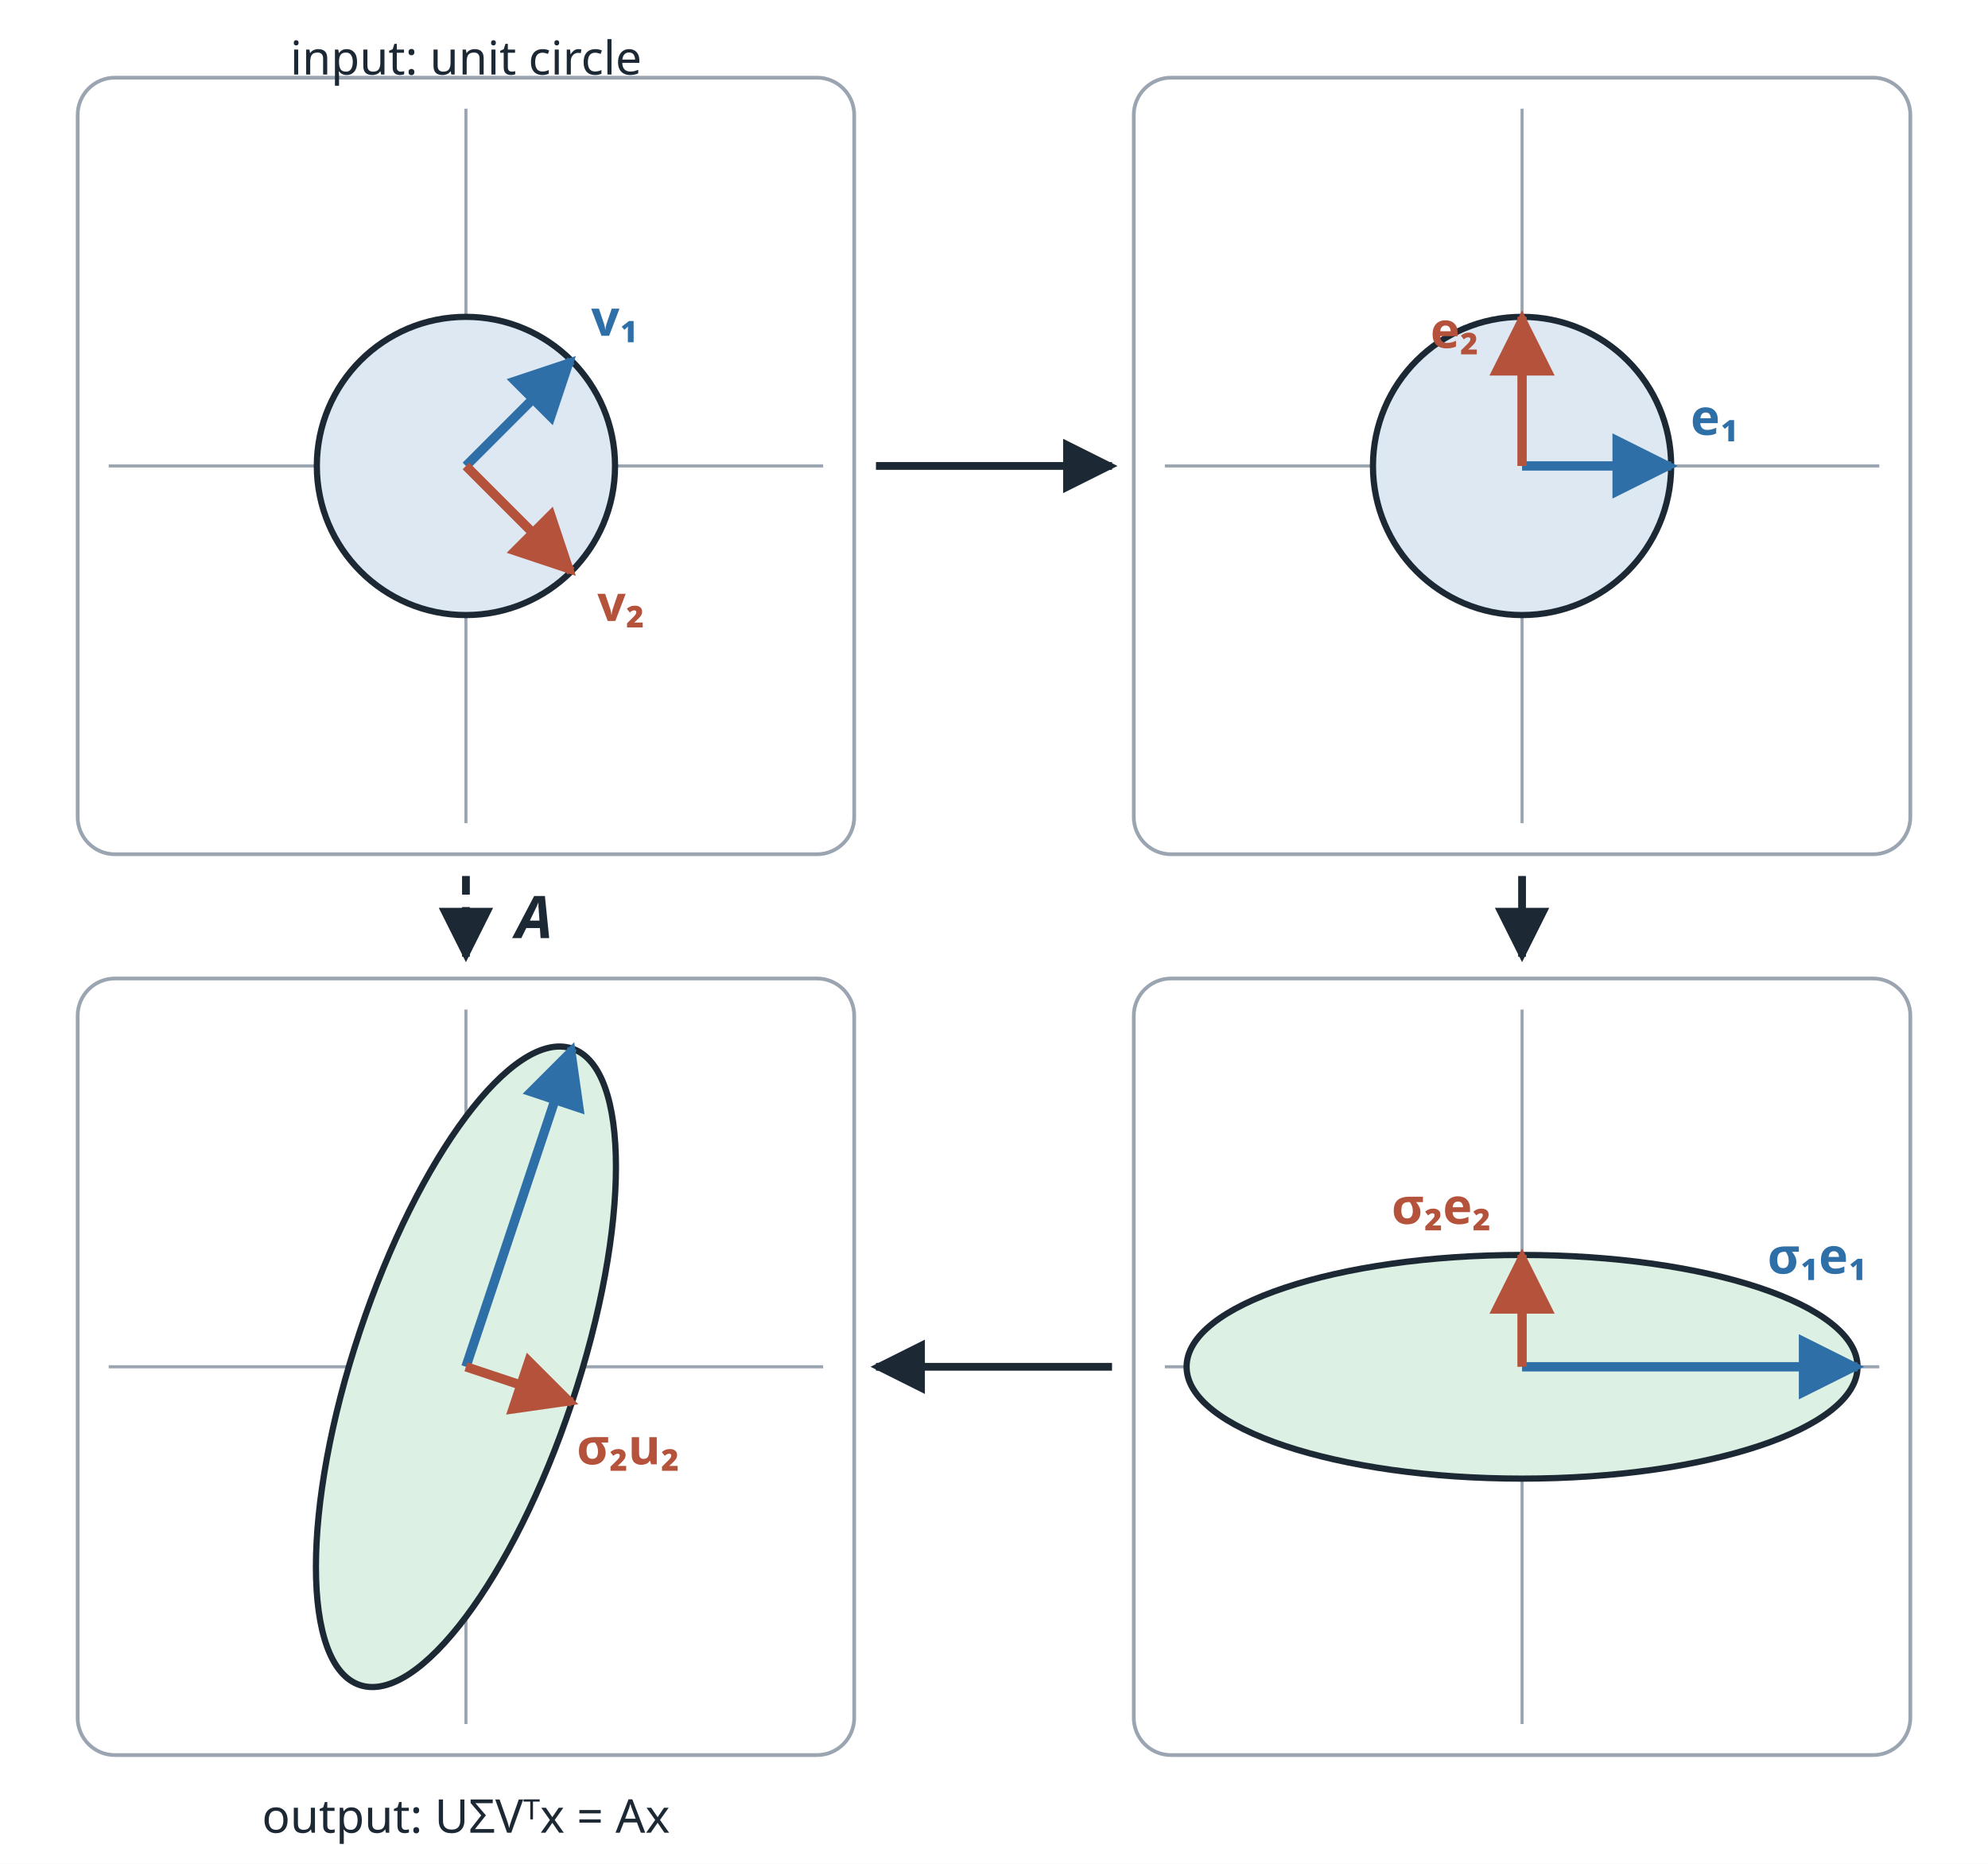
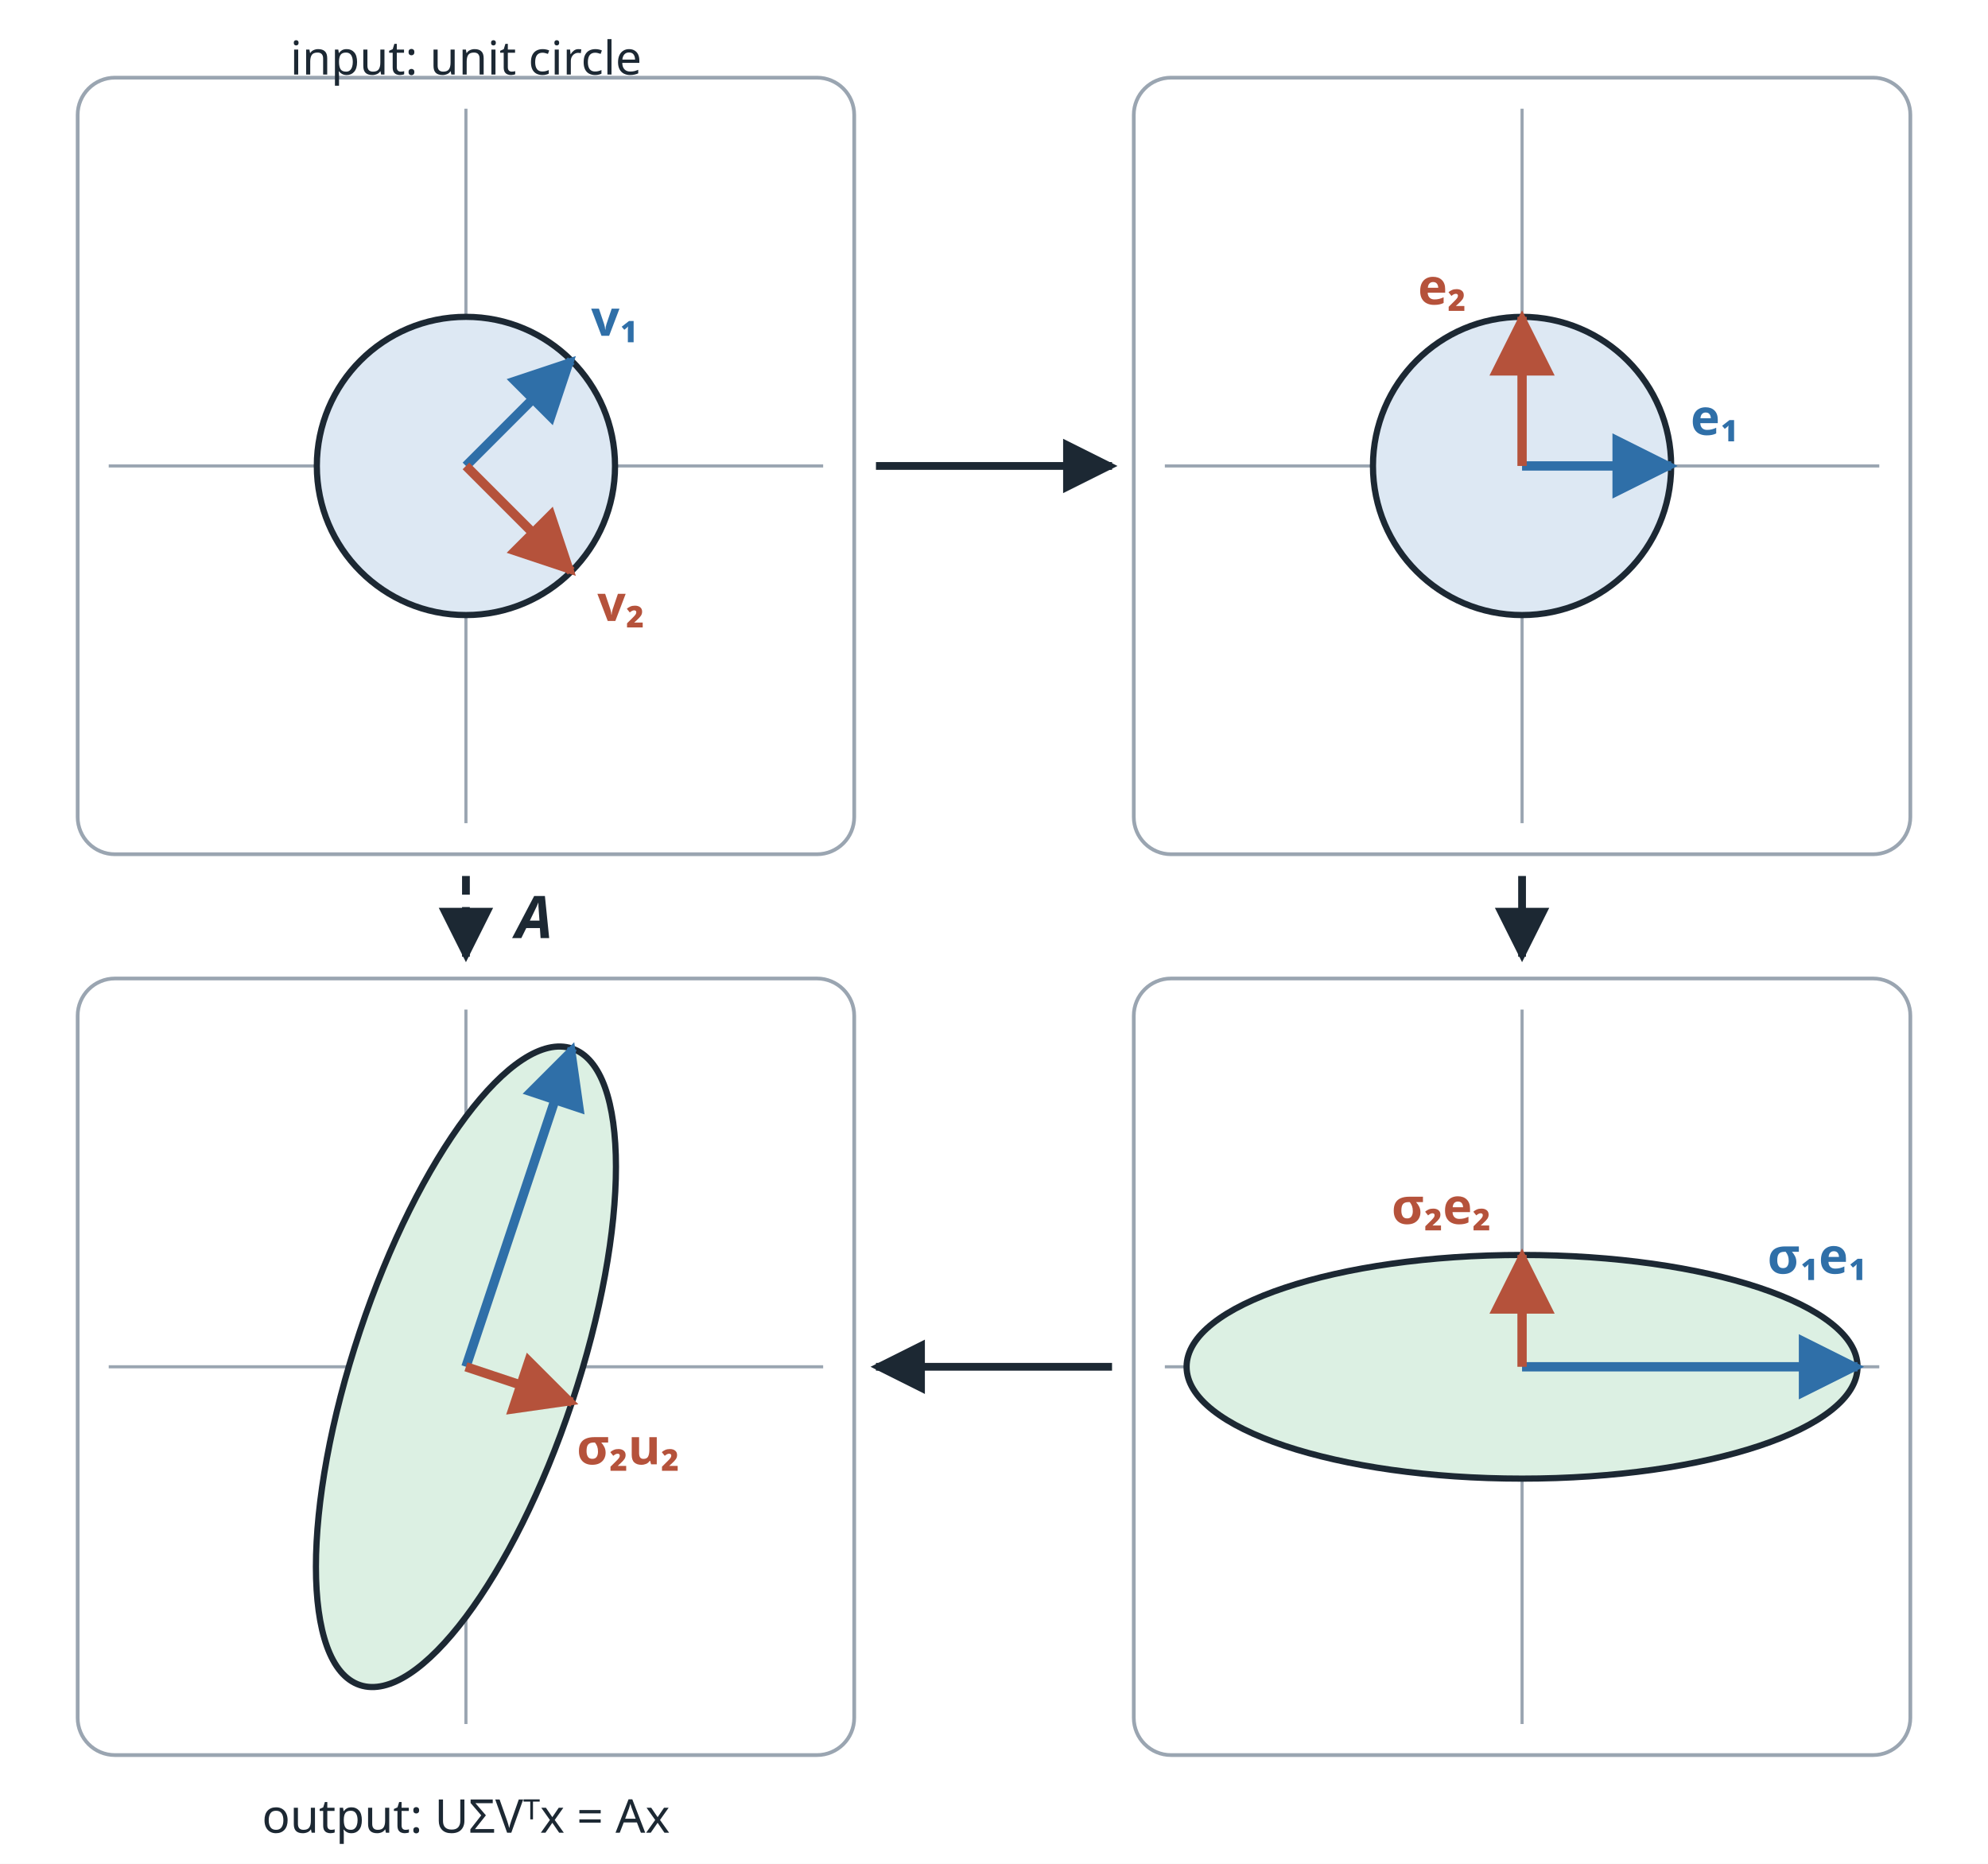
<svg xmlns="http://www.w3.org/2000/svg" viewBox="0 0 640 600" width="640" height="600" role="img">
  <defs>
    <marker id="ah" viewBox="0 0 10 10" refX="9" refY="5" markerWidth="7" markerHeight="7" orient="auto-start-reverse">
      <path d="M0 0 L10 5 L0 10 z" fill="#1c2833" />
    </marker>
    <marker id="ahb" viewBox="0 0 10 10" refX="9" refY="5" markerWidth="7" markerHeight="7" orient="auto-start-reverse">
      <path d="M0 0 L10 5 L0 10 z" fill="#2f6fa8" />
    </marker>
    <marker id="ahr" viewBox="0 0 10 10" refX="9" refY="5" markerWidth="7" markerHeight="7" orient="auto-start-reverse">
      <path d="M0 0 L10 5 L0 10 z" fill="#b5523b" />
    </marker>
    <marker id="ahg" viewBox="0 0 10 10" refX="9" refY="5" markerWidth="7" markerHeight="7" orient="auto-start-reverse">
      <path d="M0 0 L10 5 L0 10 z" fill="#2e7d4f" />
    </marker>
  </defs>
  <rect x="0" y="0" width="640" height="600" fill="#ffffff" />
  <rect x="25" y="25" width="250" height="250" rx="12" fill="none" stroke="#9aa5b1" stroke-width="1.2" />
  <line x1="35.0" y1="150.0" x2="265.0" y2="150.0" stroke="#9aa5b1" stroke-width="1" />
  <line x1="150.0" y1="35.0" x2="150.0" y2="265.0" stroke="#9aa5b1" stroke-width="1" />
  <rect x="365" y="25" width="250" height="250" rx="12" fill="none" stroke="#9aa5b1" stroke-width="1.2" />
  <line x1="375.0" y1="150.0" x2="605.0" y2="150.0" stroke="#9aa5b1" stroke-width="1" />
  <line x1="490.0" y1="35.0" x2="490.0" y2="265.0" stroke="#9aa5b1" stroke-width="1" />
  <rect x="365" y="315" width="250" height="250" rx="12" fill="none" stroke="#9aa5b1" stroke-width="1.2" />
  <line x1="375.0" y1="440.0" x2="605.0" y2="440.0" stroke="#9aa5b1" stroke-width="1" />
  <line x1="490.0" y1="325.0" x2="490.0" y2="555.0" stroke="#9aa5b1" stroke-width="1" />
  <rect x="25" y="315" width="250" height="250" rx="12" fill="none" stroke="#9aa5b1" stroke-width="1.2" />
  <line x1="35.0" y1="440.0" x2="265.0" y2="440.0" stroke="#9aa5b1" stroke-width="1" />
  <line x1="150.0" y1="325.0" x2="150.0" y2="555.0" stroke="#9aa5b1" stroke-width="1" />
  <circle cx="150" cy="150" r="48" fill="#dde8f3" stroke="#1c2833" stroke-width="2" />
  <line x1="150.0" y1="150.0" x2="183.9" y2="116.1" stroke="#2f6fa8" stroke-width="3" marker-end="url(#ahb)" />
  <text x="197.9" y="108.1" font-family="sans-serif" font-size="16" fill="#2f6fa8" text-anchor="middle" font-weight="bold">v₁</text>
  <line x1="150.0" y1="150.0" x2="183.9" y2="183.9" stroke="#b5523b" stroke-width="3" marker-end="url(#ahr)" />
  <text x="199.9" y="199.9" font-family="sans-serif" font-size="16" fill="#b5523b" text-anchor="middle" font-weight="bold">v₂</text>
  <circle cx="490" cy="150" r="48" fill="#dde8f3" stroke="#1c2833" stroke-width="2" />
  <line x1="490.0" y1="150.0" x2="538.0" y2="150.0" stroke="#2f6fa8" stroke-width="3" marker-end="url(#ahb)" />
  <text x="552.0" y="140.0" font-family="sans-serif" font-size="16" fill="#2f6fa8" text-anchor="middle" font-weight="bold">e₁</text>
  <line x1="490.0" y1="150.0" x2="490.0" y2="102.0" stroke="#b5523b" stroke-width="3" marker-end="url(#ahr)" />
-   <text x="476.0" y="112.0" font-family="sans-serif" font-size="16" fill="#b5523b" text-anchor="end" font-weight="bold">e₂</text>
+   <text x="472.0" y="98.0" font-family="sans-serif" font-size="16" fill="#b5523b" text-anchor="end" font-weight="bold">e₂</text>
  <ellipse cx="490" cy="440" rx="108" ry="36" fill="#dcf0e3" stroke="#1c2833" stroke-width="2" />
  <line x1="490.0" y1="440.0" x2="598.0" y2="440.0" stroke="#2f6fa8" stroke-width="3" marker-end="url(#ahb)" />
  <text x="585.0" y="410.0" font-family="sans-serif" font-size="16" fill="#2f6fa8" text-anchor="middle" font-weight="bold">σ₁e₁</text>
  <line x1="490.0" y1="440.0" x2="490.0" y2="404.0" stroke="#b5523b" stroke-width="3" marker-end="url(#ahr)" />
  <text x="480.0" y="394.0" font-family="sans-serif" font-size="16" fill="#b5523b" text-anchor="end" font-weight="bold">σ₂e₂</text>
  <ellipse cx="150" cy="440" rx="108" ry="36" transform="rotate(-71.57 150 440)" fill="#dcf0e3" stroke="#1c2833" stroke-width="2" />
  <line x1="150.0" y1="440.0" x2="184.2" y2="337.5" stroke="#2f6fa8" stroke-width="3" marker-end="url(#ahb)" />
  <line x1="150.0" y1="440.0" x2="184.2" y2="451.4" stroke="#b5523b" stroke-width="3" marker-end="url(#ahr)" />
  <text x="202.2" y="471.4" font-family="sans-serif" font-size="16" fill="#b5523b" text-anchor="middle" font-weight="bold">σ₂u₂</text>
  <line x1="282.0" y1="150.0" x2="358.0" y2="150.0" stroke="#1c2833" stroke-width="2.5" marker-end="url(#ah)" />
  <line x1="490.0" y1="282.0" x2="490.0" y2="308.0" stroke="#1c2833" stroke-width="2.5" marker-end="url(#ah)" />
  <line x1="358.0" y1="440.0" x2="282.0" y2="440.0" stroke="#1c2833" stroke-width="2.5" marker-end="url(#ah)" />
  <line x1="150.0" y1="282.0" x2="150.0" y2="308.0" stroke="#1c2833" stroke-width="2.5" marker-end="url(#ah)" stroke-dasharray="6 4" />
  <text x="166.0" y="302.0" font-family="sans-serif" font-size="19" fill="#1c2833" text-anchor="start" font-weight="bold" font-style="italic">A</text>
  <text x="150.0" y="24.0" font-family="sans-serif" font-size="15" fill="#1c2833" text-anchor="middle">input: unit circle</text>
  <text x="150.0" y="590.0" font-family="sans-serif" font-size="15" fill="#1c2833" text-anchor="middle">output: UΣVᵀx = Ax</text>
</svg>
